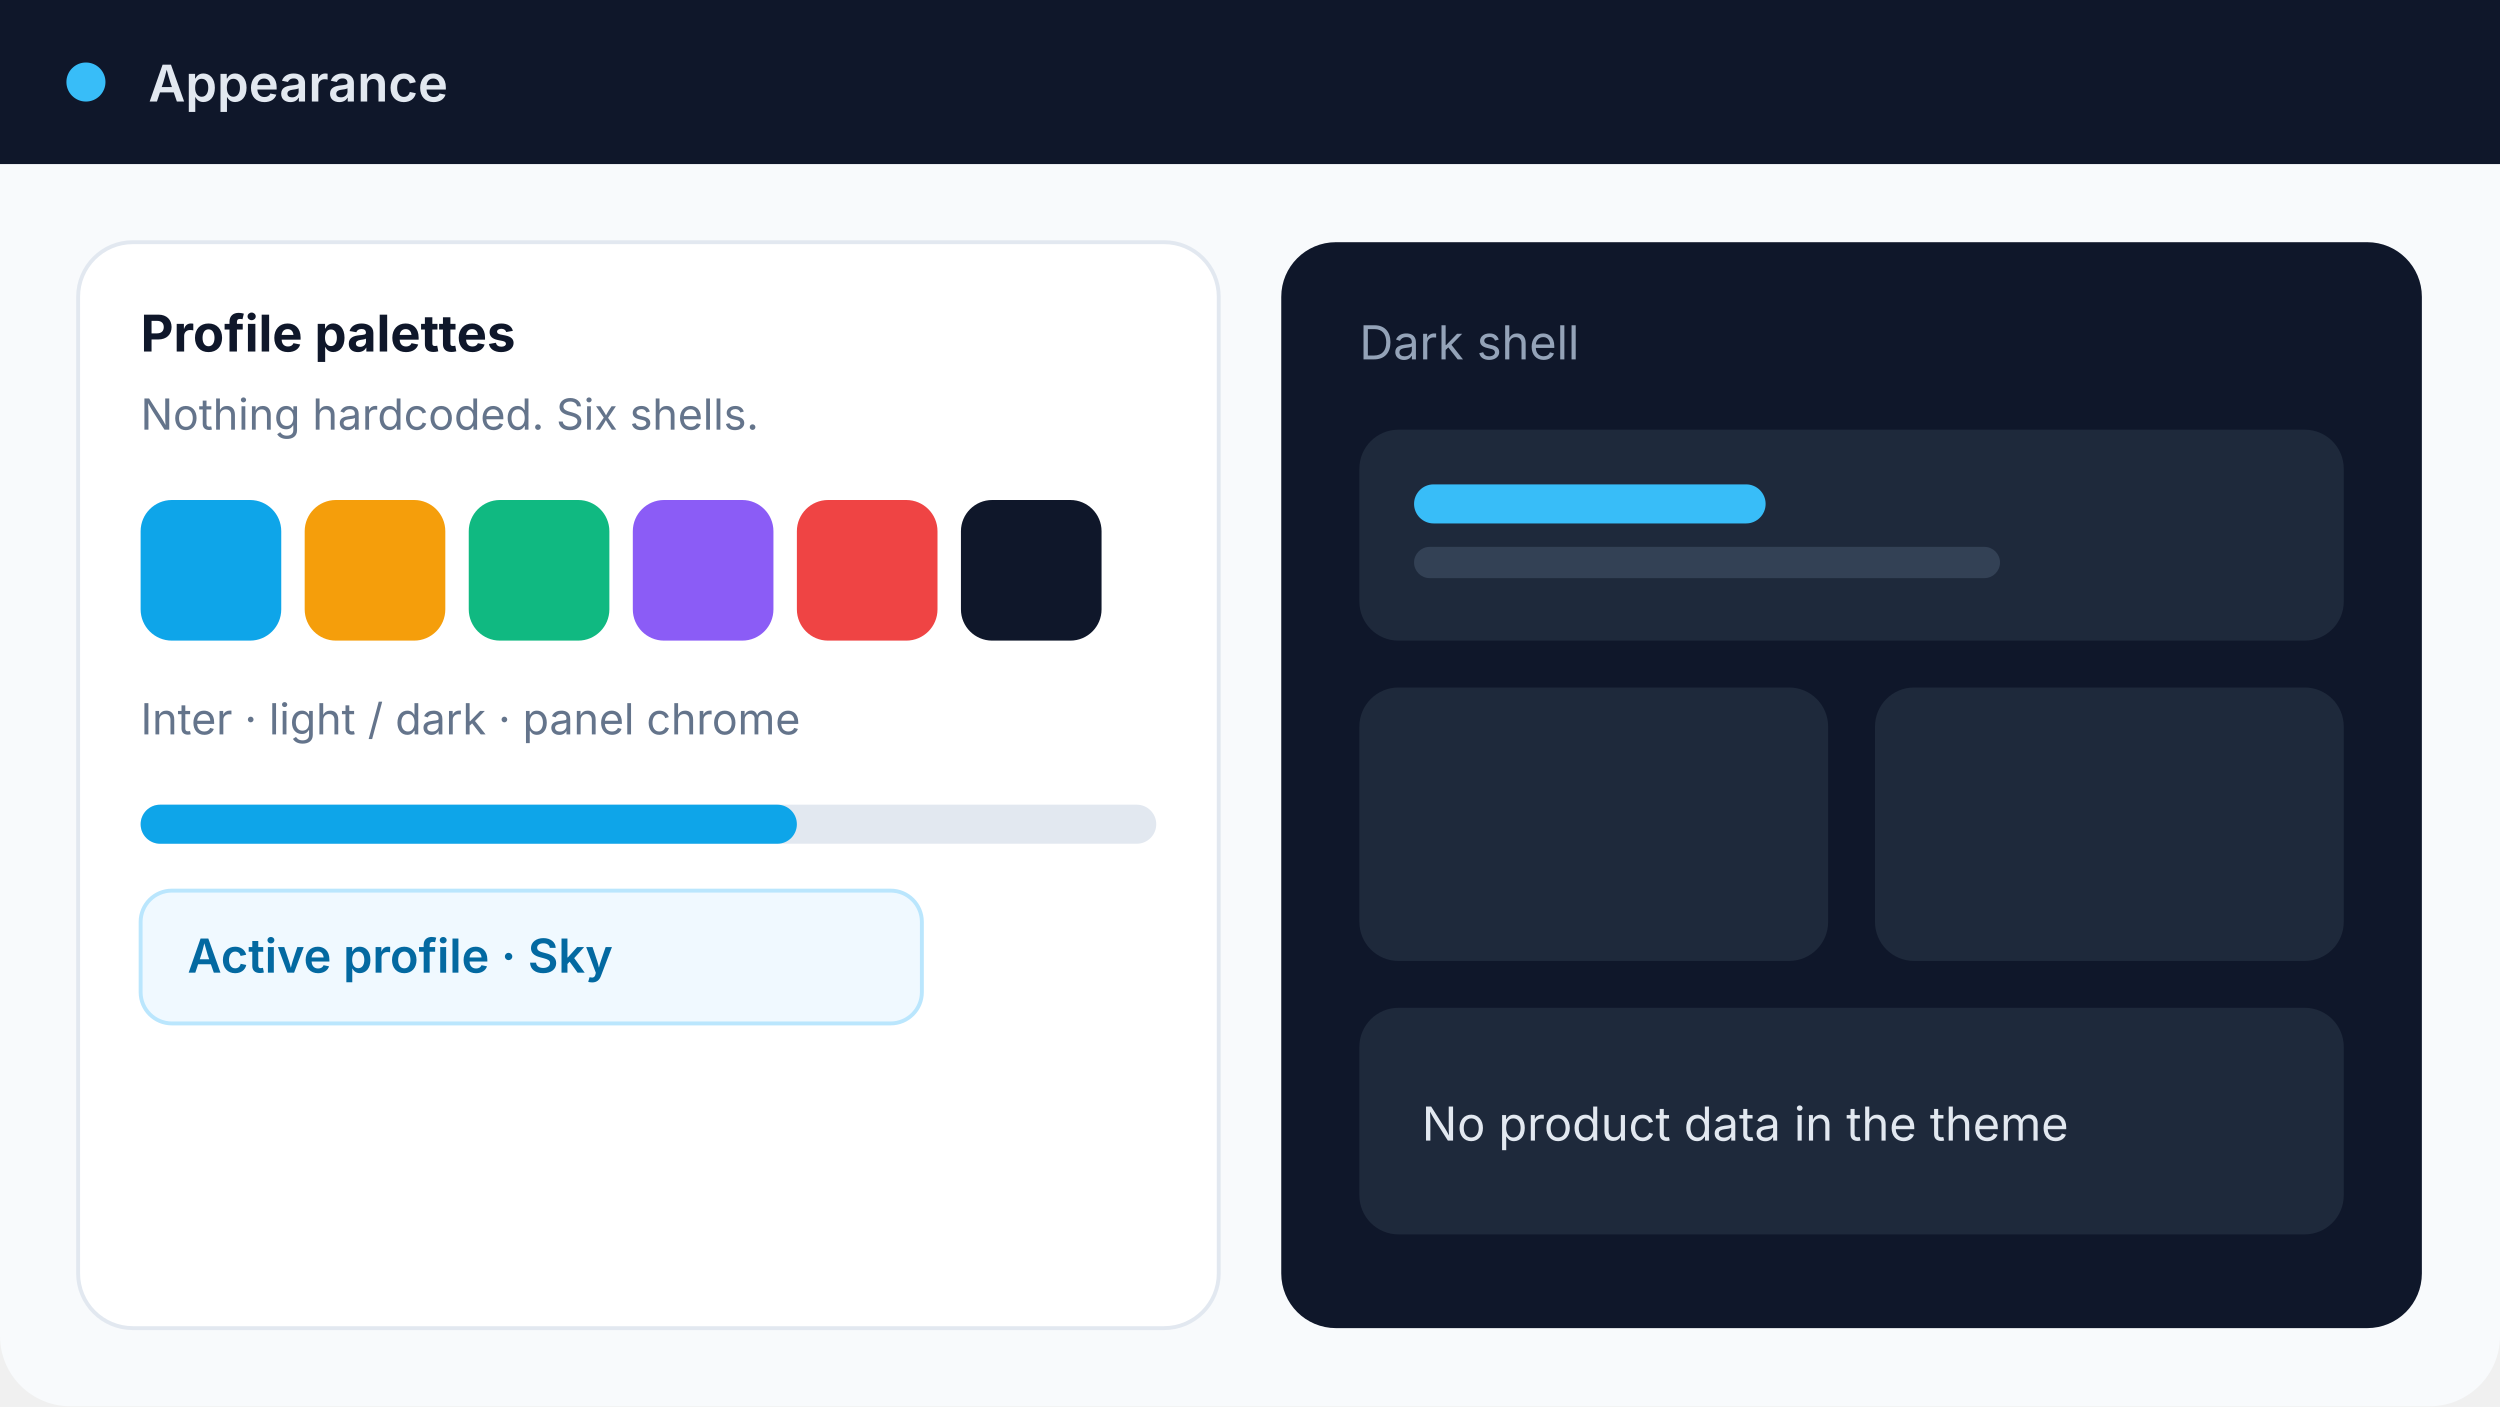
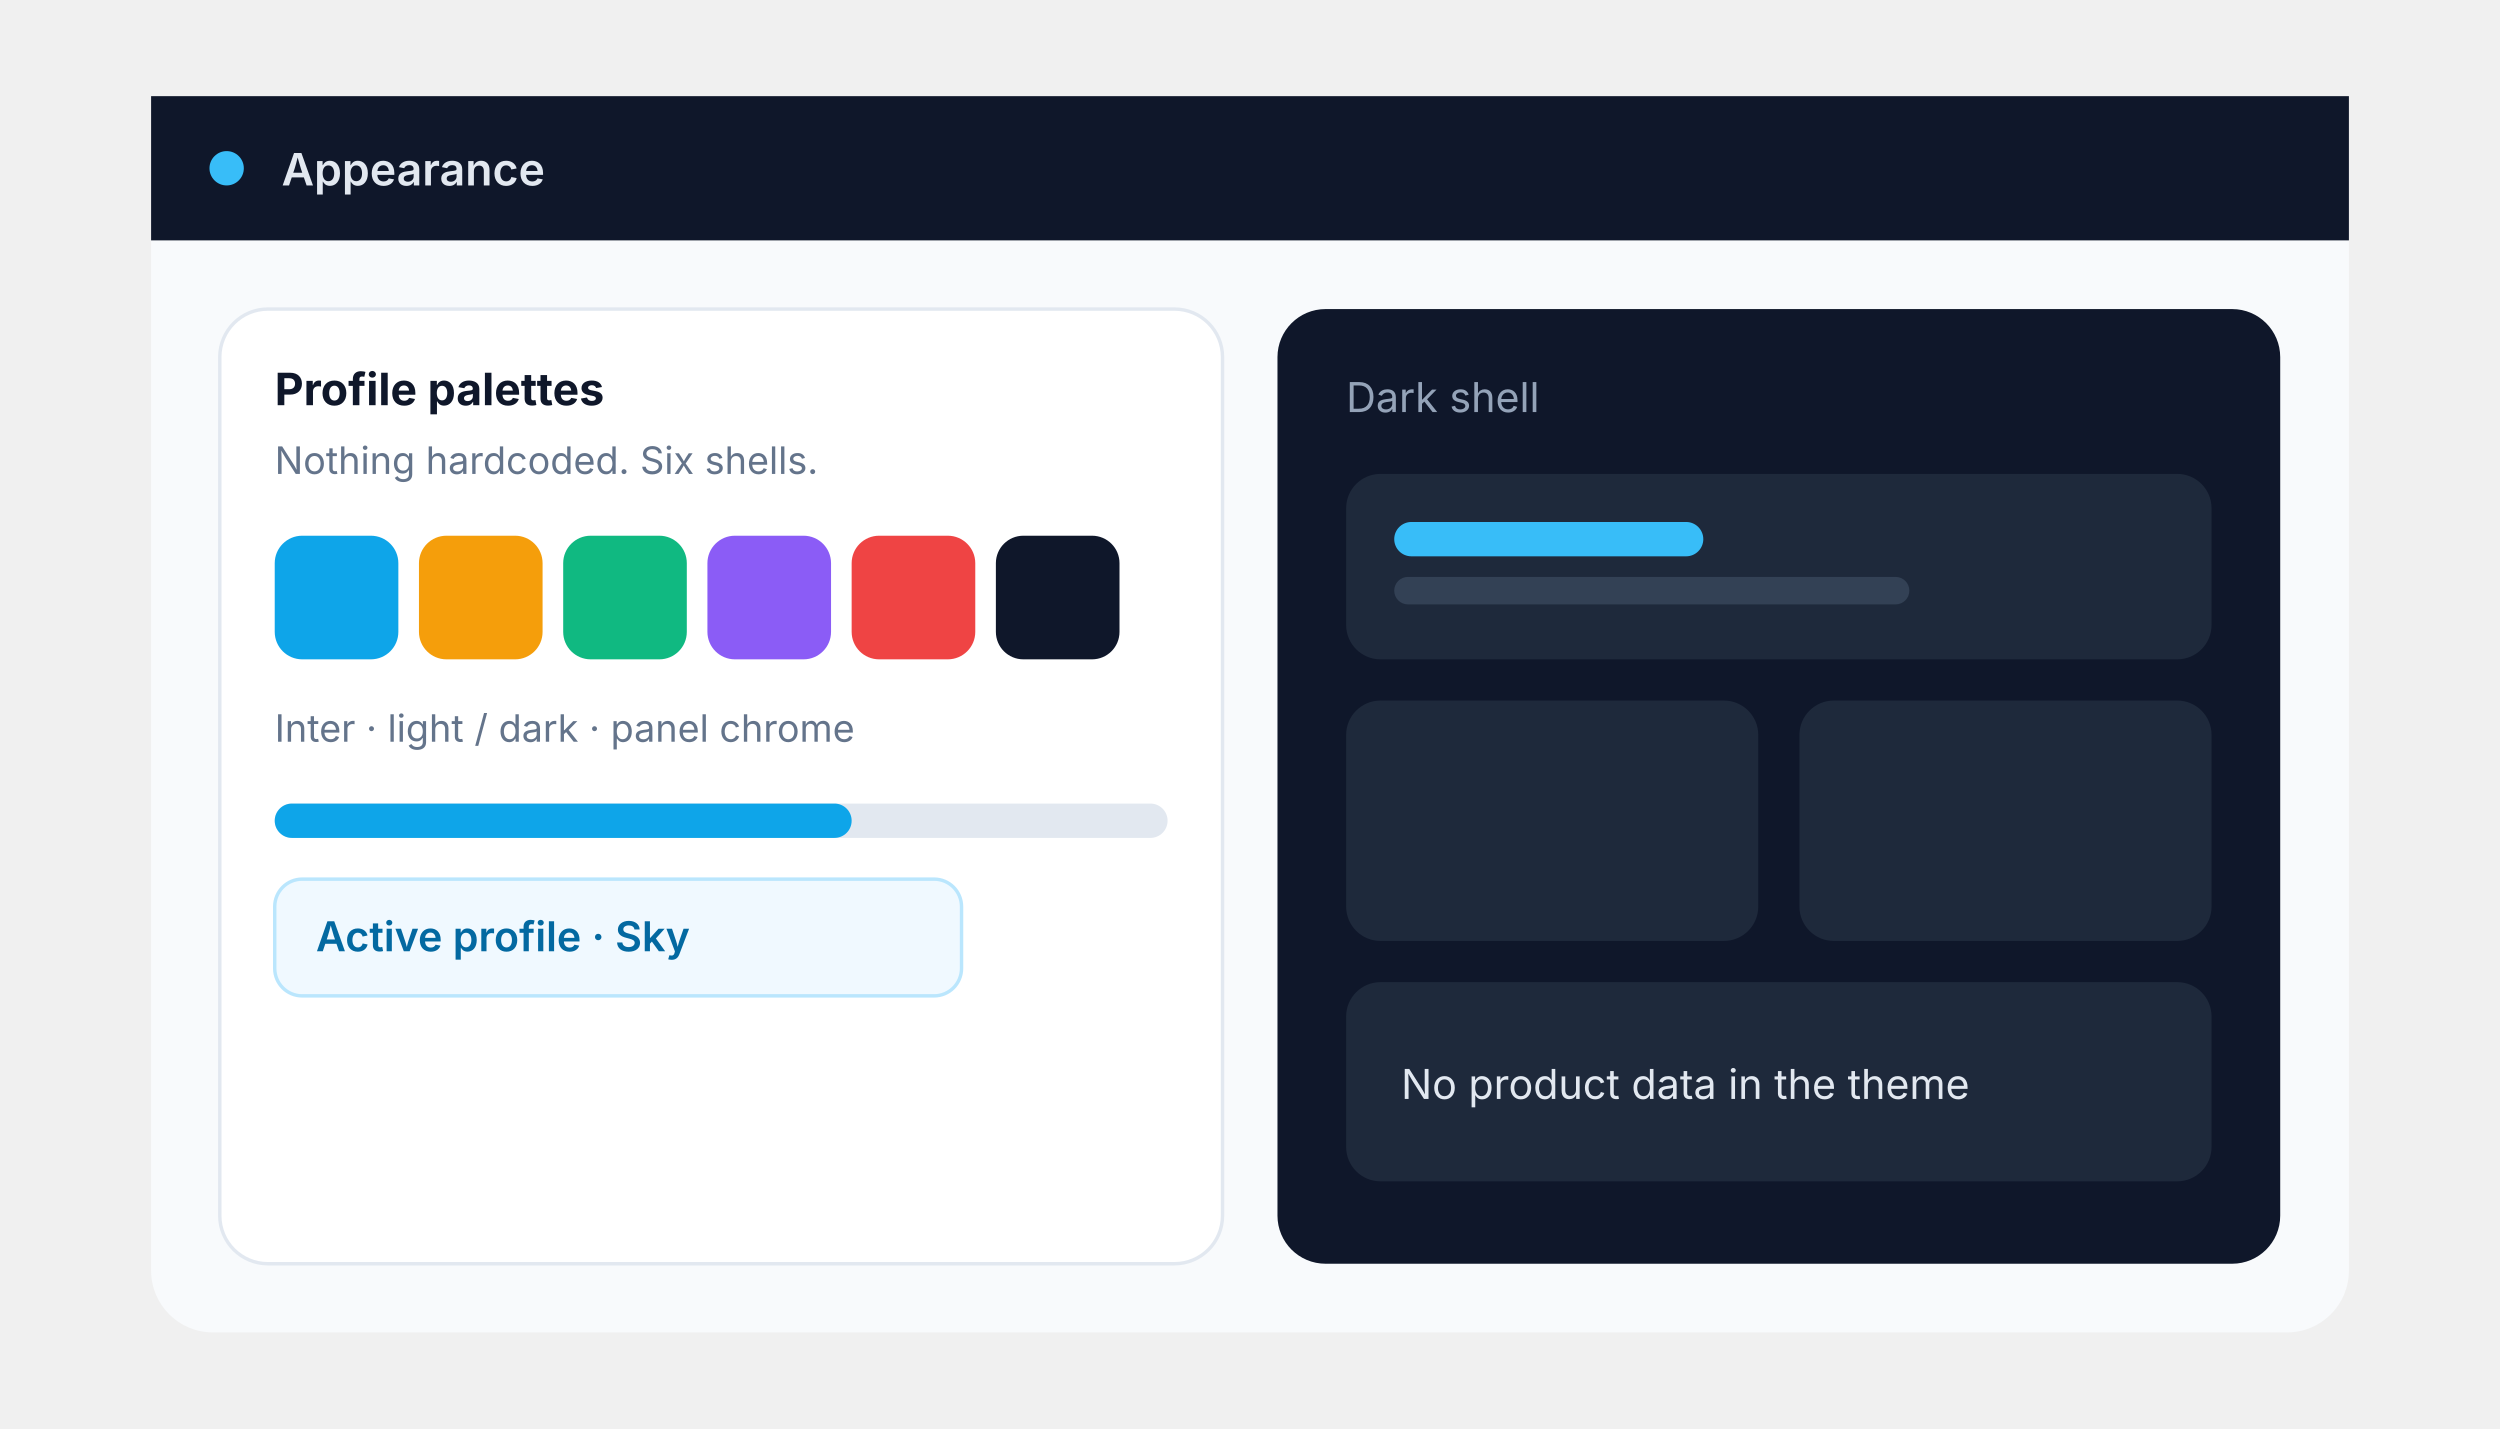
- <svg xmlns="http://www.w3.org/2000/svg" viewBox="0 0 640 360" role="img" aria-label="Visual Theme palette widget">
+ <svg xmlns="http://www.w3.org/2000/svg" viewBox="-44 -28 728 416" role="img" aria-label="Visual Theme palette widget">
  <rect width="640" height="360" rx="18" fill="#f8fafc" />
  <rect width="640" height="42" fill="#0f172a" />
  <circle cx="22" cy="21" r="5" fill="#38bdf8" />
  <text x="38" y="26" fill="#e2e8f0" font-family="Inter,sans-serif" font-size="13" font-weight="600">Appearance</text>
  <g font-family="Inter,sans-serif">
    <rect x="20" y="62" width="292" height="278" rx="14" fill="#fff" stroke="#e2e8f0" />
    <text x="36" y="90" font-size="13" font-weight="700" fill="#0f172a">Profile palettes</text>
    <text x="36" y="110" font-size="11" fill="#64748b">Nothing hardcoded. Six shells.</text>
    <g>
      <rect x="36" y="128" width="36" height="36" rx="8" fill="#0ea5e9" />
      <rect x="78" y="128" width="36" height="36" rx="8" fill="#f59e0b" />
      <rect x="120" y="128" width="36" height="36" rx="8" fill="#10b981" />
      <rect x="162" y="128" width="36" height="36" rx="8" fill="#8b5cf6" />
      <rect x="204" y="128" width="36" height="36" rx="8" fill="#ef4444" />
      <rect x="246" y="128" width="36" height="36" rx="8" fill="#0f172a" />
    </g>
    <text x="36" y="188" font-size="11" fill="#64748b">Inter · light / dark · panel chrome</text>
    <rect x="36" y="206" width="260" height="10" rx="5" fill="#e2e8f0" />
    <rect x="36" y="206" width="168" height="10" rx="5" fill="#0ea5e9" />
    <rect x="36" y="228" width="200" height="34" rx="8" fill="#f0f9ff" stroke="#bae6fd" />
    <text x="48" y="249" font-size="12" fill="#0369a1" font-weight="600">Active profile · Sky</text>
    <rect x="328" y="62" width="292" height="278" rx="14" fill="#0f172a" />
    <text x="348" y="92" font-size="12" fill="#94a3b8">Dark shell</text>
    <rect x="348" y="110" width="252" height="54" rx="10" fill="#1e293b" />
    <rect x="362" y="124" width="90" height="10" rx="5" fill="#38bdf8" />
    <rect x="362" y="140" width="150" height="8" rx="4" fill="#334155" />
    <rect x="348" y="176" width="120" height="70" rx="10" fill="#1e293b" />
    <rect x="480" y="176" width="120" height="70" rx="10" fill="#1e293b" />
    <rect x="348" y="258" width="252" height="58" rx="10" fill="#1e293b" />
    <text x="364" y="292" font-size="12" fill="#e2e8f0">No product data in the theme</text>
  </g>
</svg>
